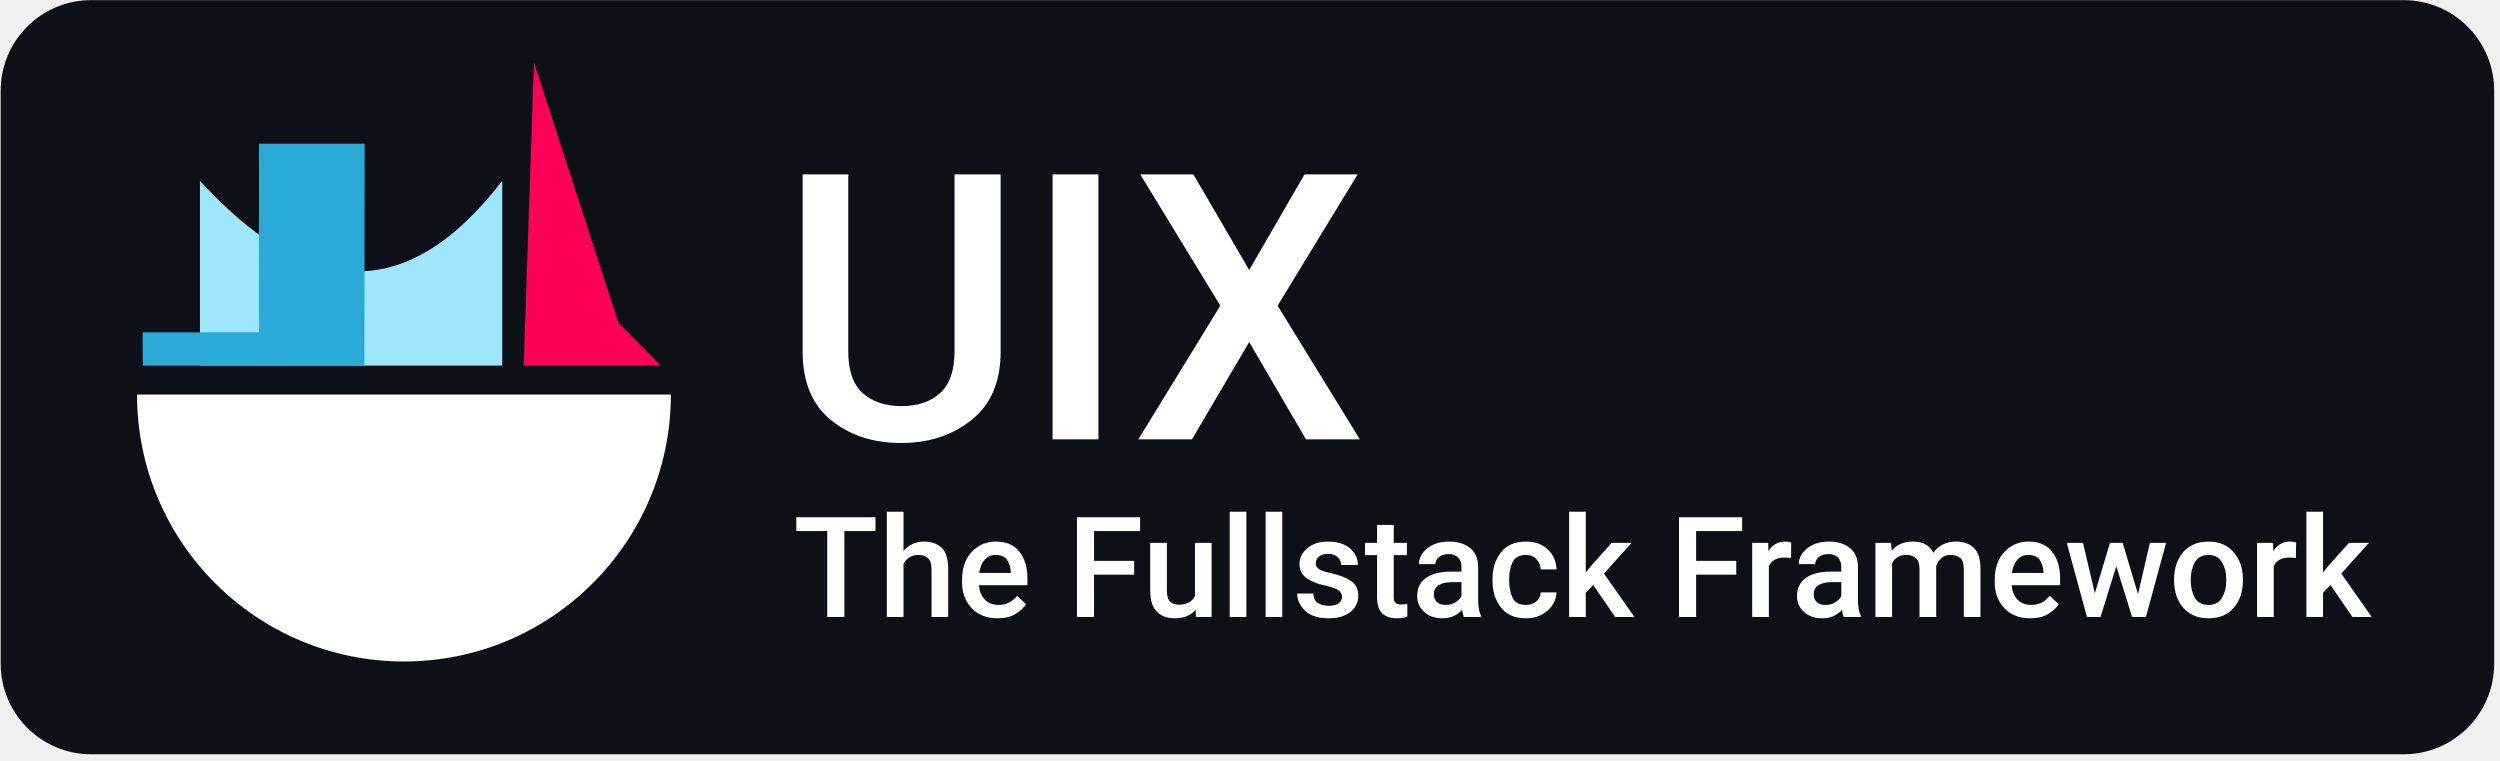
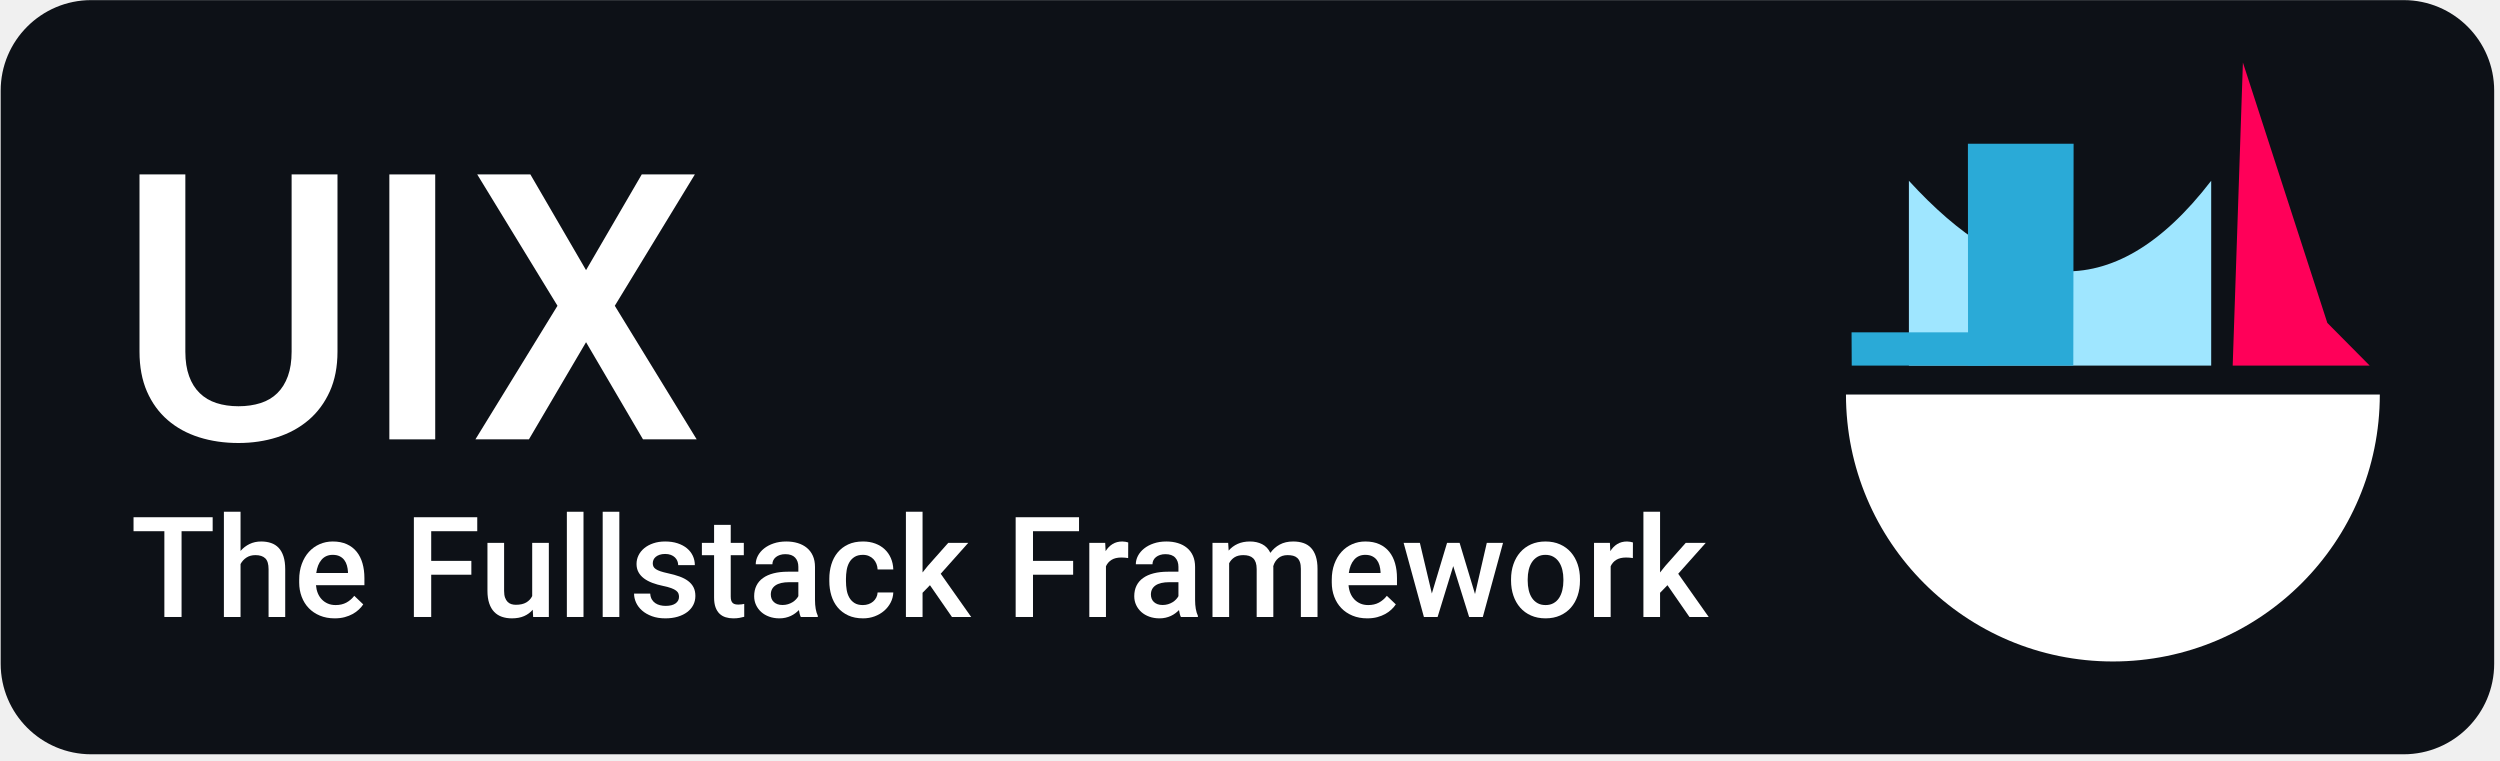
<svg xmlns="http://www.w3.org/2000/svg" width="100%" height="100%" viewBox="0 0 161 49" version="1.1" xml:space="preserve" style="fill-rule:evenodd;clip-rule:evenodd;stroke-linejoin:round;stroke-miterlimit:2;">
  <g transform="matrix(1,0,0,1,-521.037,-332.432)">
    <g id="Artboard3" transform="matrix(3.81528,0,0,1.15349,127.3,332.328)">
      <rect x="103.2" y="0.091" width="42.116" height="42.116" style="fill:none;" />
      <g transform="matrix(0.361158,0,0,0.97973,-85.0569,-327.923)">
        <path d="M637.83,339.965C637.83,337.117 635.934,334.806 633.598,334.806L525.522,334.806C523.187,334.806 521.291,337.117 521.291,339.965L521.291,372.623C521.291,375.471 523.187,377.783 525.522,377.783L633.598,377.783C635.934,377.783 637.83,375.471 637.83,372.623L637.83,339.965Z" style="fill:rgb(13,17,23);" />
      </g>
-       <g transform="matrix(0.236831,0,0,0.783345,116.59,28.6617)">
-         <text x="0px" y="7.5px" style="font-family:'Roboto-Medium', 'Roboto';font-weight:500;font-size:10px;fill:white;">The F<tspan x="24.863px " y="7.5px ">u</tspan>llstack F<tspan x="67.734px 71.104px " y="7.5px 7.5px ">ra</tspan>mework</text>
+       <g transform="matrix(0.0785546,0,0,0.041081,105.402,28.6617)">
+         <path d="M17.665,26.442L10.982,26.442L10.982,143.012L7.287,143.012L7.287,26.442L0.662,26.442L0.662,7.449L17.665,7.449L17.665,26.442Z" style="fill:white;fill-rule:nonzero;" />
+         <path d="M23.657,53.257C24.206,49.223 24.854,46.072 25.6,43.807C26.346,41.541 27.175,40.408 28.088,40.408C28.863,40.408 29.57,41.091 30.207,42.457C30.845,43.822 31.39,46.01 31.842,49.021C32.293,52.031 32.641,55.942 32.887,60.752C33.132,65.563 33.255,71.382 33.255,78.21L33.255,143.012L29.678,143.012L29.678,78.024C29.678,71.072 29.44,66.153 28.964,63.266C28.488,60.38 27.788,58.937 26.866,58.937C26.12,58.937 25.48,60.023 24.945,62.195C24.41,64.368 23.98,67.316 23.657,71.041L23.657,143.012L20.079,143.012L20.079,0L23.657,0L23.657,53.257Z" style="fill:white;fill-rule:nonzero;" />
+         <path d="M43.883,144.874C42.706,144.874 41.646,143.633 40.704,141.15C39.761,138.667 38.962,135.253 38.304,130.908C37.646,126.563 37.141,121.412 36.788,115.453C36.434,109.494 36.258,103.069 36.258,96.18L36.258,92.455C36.258,84.51 36.444,77.325 36.817,70.901C37.19,64.477 37.7,59.014 38.348,54.514C38.996,50.014 39.759,46.538 40.637,44.086C41.516,41.634 42.46,40.408 43.471,40.408C44.629,40.408 45.635,41.634 46.489,44.086C47.343,46.538 48.049,49.967 48.609,54.374C49.168,58.782 49.585,64.027 49.86,70.11C50.135,76.193 50.272,82.865 50.272,90.128L50.272,99.811L39.864,99.811C39.914,103.721 40.044,107.321 40.255,110.611C40.466,113.901 40.753,116.741 41.116,119.13C41.479,121.52 41.908,123.398 42.404,124.763C42.899,126.129 43.461,126.812 44.089,126.812C44.973,126.812 45.741,125.694 46.393,123.46C47.046,121.225 47.613,118.153 48.093,114.242L50.022,125.881C49.767,128.301 49.45,130.645 49.072,132.91C48.695,135.176 48.253,137.193 47.748,138.962C47.242,140.731 46.67,142.159 46.033,143.245C45.395,144.331 44.678,144.874 43.883,144.874ZM43.456,58.564C42.475,58.564 41.682,60.737 41.079,65.082C40.475,69.427 40.09,75.479 39.923,83.238L46.739,83.238L46.739,81.562C46.71,78.582 46.634,75.711 46.511,72.949C46.388,70.187 46.199,67.735 45.944,65.594C45.689,63.452 45.358,61.745 44.951,60.473C44.543,59.201 44.045,58.564 43.456,58.564Z" style="fill:white;fill-rule:nonzero;" />
+         <path d="M73.252,85.565L64.625,85.565L64.625,143.012L60.901,143.012L60.901,7.449L74.518,7.449L74.518,26.442L64.625,26.442L64.625,66.758L73.252,66.758L73.252,85.565Z" style="fill:white;fill-rule:nonzero;" />
+         <path d="M86.442,133.143C85.941,136.867 85.323,139.754 84.587,141.802C83.851,143.85 82.977,144.874 81.966,144.874C81.181,144.874 80.467,144.176 79.825,142.78C79.182,141.383 78.63,139.179 78.168,136.169C77.707,133.159 77.349,129.279 77.094,124.531C76.839,119.782 76.711,114.087 76.711,107.445L76.711,42.271L80.288,42.271L80.288,107.632C80.288,111.294 80.357,114.32 80.494,116.71C80.632,119.099 80.816,121.024 81.046,122.482C81.277,123.941 81.544,124.965 81.849,125.555C82.153,126.144 82.472,126.439 82.806,126.439C83.728,126.439 84.474,125.384 85.043,123.274C85.612,121.163 86.039,118.277 86.324,114.615L86.324,42.271L89.901,42.271L89.901,143.012L86.53,143.012L86.442,133.143Z" style="fill:white;fill-rule:nonzero;" />
+         <rect x="93.773" y="0" width="3.577" height="143.012" style="fill:white;fill-rule:nonzero;" />
+         <rect x="101.472" y="0" width="3.577" height="143.012" style="fill:white;fill-rule:nonzero;" />
+         <path d="M117.871,115.639C117.871,114.025 117.829,112.52 117.746,111.123C117.662,109.727 117.498,108.423 117.253,107.213C117.007,106.002 116.661,104.87 116.215,103.814C115.768,102.759 115.187,101.766 114.47,100.835C113.617,99.718 112.839,98.321 112.137,96.645C111.435,94.969 110.834,92.936 110.334,90.547C109.833,88.157 109.443,85.348 109.164,82.12C108.884,78.893 108.744,75.168 108.744,70.948C108.744,66.851 108.886,62.956 109.171,59.263C109.455,55.569 109.865,52.326 110.4,49.533C110.935,46.74 111.583,44.521 112.343,42.876C113.104,41.231 113.955,40.408 114.897,40.408C115.889,40.408 116.779,41.231 117.569,42.876C118.359,44.521 119.029,46.786 119.579,49.673C120.128,52.559 120.548,55.957 120.837,59.868C121.127,63.778 121.272,67.999 121.272,72.53L117.694,72.53C117.694,70.606 117.635,68.728 117.518,66.897C117.4,65.066 117.223,63.437 116.988,62.009C116.752,60.582 116.46,59.449 116.112,58.611C115.763,57.773 115.359,57.354 114.897,57.354C114.446,57.354 114.053,57.711 113.72,58.425C113.386,59.138 113.109,60.07 112.888,61.218C112.667,62.366 112.503,63.701 112.395,65.221C112.287,66.742 112.233,68.341 112.233,70.016C112.233,71.692 112.282,73.182 112.38,74.486C112.478,75.789 112.652,76.968 112.903,78.024C113.153,79.079 113.489,80.056 113.911,80.957C114.333,81.857 114.863,82.741 115.501,83.61C116.423,84.851 117.25,86.31 117.981,87.986C118.713,89.662 119.331,91.71 119.836,94.131C120.342,96.552 120.727,99.407 120.992,102.697C121.257,105.987 121.389,109.897 121.389,114.428C121.389,118.898 121.237,122.994 120.933,126.719C120.629,130.443 120.194,133.655 119.63,136.355C119.066,139.055 118.386,141.15 117.591,142.64C116.796,144.13 115.913,144.874 114.941,144.874C113.852,144.874 112.888,143.897 112.049,141.942C111.21,139.986 110.506,137.426 109.936,134.26C109.367,131.095 108.938,127.51 108.648,123.506C108.359,119.503 108.214,115.422 108.214,111.263L111.688,111.263C111.718,114.366 111.83,116.973 112.027,119.084C112.223,121.194 112.473,122.901 112.778,124.205C113.082,125.508 113.425,126.455 113.808,127.044C114.191,127.634 114.583,127.929 114.986,127.929C115.928,127.929 116.644,126.796 117.135,124.531C117.626,122.265 117.871,119.301 117.871,115.639Z" style="fill:white;fill-rule:nonzero;" />
+         <path d="M128.985,17.783L128.985,42.271L131.797,42.271L131.797,59.03L128.985,59.03L128.985,115.266C128.985,117.563 129.025,119.425 129.103,120.853C129.182,122.281 129.294,123.382 129.442,124.158C129.589,124.934 129.763,125.462 129.964,125.741C130.165,126.02 130.389,126.16 130.634,126.16C130.879,126.16 131.117,126.051 131.348,125.834C131.579,125.617 131.758,125.415 131.885,125.229L131.885,142.733C131.601,143.23 131.27,143.711 130.892,144.176C130.514,144.642 130.06,144.874 129.53,144.874C128.941,144.874 128.394,144.378 127.889,143.385C127.383,142.392 126.946,140.778 126.578,138.543C126.21,136.309 125.923,133.391 125.717,129.791C125.511,126.191 125.408,121.784 125.408,116.57L125.408,59.03L122.788,59.03L122.788,42.271L125.408,42.271L125.408,17.783L128.985,17.783Z" style="fill:white;fill-rule:nonzero;" />
+         <path d="M144.045,143.012C143.947,141.833 143.866,140.436 143.802,138.823C143.738,137.209 143.682,135.471 143.633,133.609C143.397,135.16 143.135,136.619 142.845,137.985C142.556,139.35 142.237,140.545 141.888,141.569C141.54,142.593 141.162,143.4 140.755,143.99C140.347,144.58 139.913,144.874 139.452,144.874C138.657,144.874 137.926,144.114 137.259,142.593C136.591,141.073 136.019,138.962 135.544,136.262C135.068,133.562 134.695,130.381 134.425,126.719C134.155,123.056 134.02,119.084 134.02,114.801C134.02,109.401 134.182,104.621 134.506,100.462C134.83,96.304 135.301,92.828 135.919,90.034C136.537,87.241 137.295,85.115 138.193,83.657C139.091,82.198 140.114,81.469 141.263,81.469L143.515,81.469L143.515,74.858C143.515,69.644 143.284,65.47 142.823,62.335C142.362,59.201 141.66,57.633 140.718,57.633C140.296,57.633 139.913,57.99 139.57,58.704C139.226,59.418 138.934,60.38 138.694,61.59C138.453,62.801 138.267,64.244 138.134,65.92C138.002,67.596 137.936,69.396 137.936,71.32L134.358,71.32C134.358,67.347 134.513,63.514 134.822,59.821C135.131,56.128 135.571,52.838 136.14,49.952C136.709,47.066 137.398,44.753 138.208,43.015C139.018,41.277 139.923,40.408 140.924,40.408C141.817,40.408 142.641,41.138 143.397,42.596C144.153,44.055 144.805,46.228 145.355,49.114C145.905,52 146.332,55.6 146.636,59.914C146.94,64.228 147.092,69.272 147.092,75.044L147.092,119.736C147.092,128.798 147.293,136.029 147.696,141.43L147.696,143.012L144.045,143.012ZM140.114,126.719C140.527,126.719 140.912,126.377 141.27,125.694C141.628,125.012 141.952,124.112 142.242,122.994C142.531,121.877 142.784,120.589 143,119.13C143.216,117.672 143.387,116.198 143.515,114.708L143.515,95.714L141.586,95.714C140.262,95.714 139.265,97.173 138.598,100.09C137.931,103.007 137.597,107.135 137.597,112.473C137.597,114.522 137.651,116.415 137.759,118.153C137.867,119.891 138.029,121.396 138.245,122.668C138.461,123.941 138.723,124.934 139.032,125.648C139.342,126.362 139.702,126.719 140.114,126.719Z" style="fill:white;fill-rule:nonzero;" />
+         <path d="M157.382,126.812C157.814,126.812 158.219,126.393 158.597,125.555C158.974,124.717 159.303,123.537 159.583,122.017C159.863,120.496 160.088,118.68 160.26,116.57C160.432,114.46 160.527,112.163 160.547,109.68L163.918,109.68C163.889,114.522 163.7,119.084 163.351,123.367C163.003,127.65 162.537,131.389 161.953,134.586C161.369,137.783 160.689,140.297 159.914,142.128C159.139,143.959 158.31,144.874 157.426,144.874C156.2,144.874 155.132,143.54 154.224,140.871C153.317,138.202 152.561,134.571 151.957,129.977C151.354,125.384 150.905,120.015 150.61,113.87C150.316,107.725 150.169,101.207 150.169,94.317L150.169,91.059C150.169,84.169 150.316,77.651 150.61,71.506C150.905,65.361 151.354,59.976 151.957,55.352C152.561,50.728 153.314,47.081 154.217,44.412C155.12,41.743 156.185,40.408 157.412,40.408C158.373,40.408 159.249,41.34 160.039,43.202C160.829,45.064 161.506,47.671 162.071,51.023C162.635,54.374 163.077,58.378 163.396,63.033C163.715,67.689 163.889,72.81 163.918,78.396L160.547,78.396C160.527,75.727 160.442,73.182 160.29,70.761C160.137,68.341 159.926,66.23 159.657,64.43C159.387,62.63 159.06,61.202 158.678,60.147C158.295,59.092 157.863,58.564 157.382,58.564C156.656,58.564 156.057,59.511 155.586,61.404C155.115,63.297 154.742,65.765 154.467,68.806C154.193,71.848 154.004,75.324 153.901,79.234C153.798,83.145 153.746,87.086 153.746,91.059L153.746,94.317C153.746,98.414 153.798,102.402 153.901,106.282C154.004,110.161 154.193,113.622 154.467,116.663C154.742,119.705 155.113,122.156 155.579,124.019C156.045,125.881 156.646,126.812 157.382,126.812Z" style="fill:white;fill-rule:nonzero;" />
+         <path d="M171.794,99.811L170.204,110.146L170.204,143.012L166.627,143.012L166.627,0L170.204,0L170.204,82.493L171.323,73.648L175.724,42.271L180.023,42.271L174.105,84.262L180.656,143.012L176.519,143.012L171.794,99.811Z" style="fill:white;fill-rule:nonzero;" />
+         <path d="M202.561,85.565L193.934,85.565L193.934,143.012L190.21,143.012L190.21,7.449L203.827,7.449L203.827,26.442L193.934,26.442L193.934,66.758L202.561,66.758L202.561,85.565Z" style="fill:white;fill-rule:nonzero;" />
+         <path d="M214.382,62.94C214.146,62.692 213.908,62.506 213.668,62.382C213.427,62.258 213.18,62.195 212.924,62.195C212.061,62.195 211.359,63.251 210.819,65.361C210.28,67.472 209.877,70.389 209.612,74.113L209.612,143.012L206.035,143.012L206.035,42.271L209.45,42.271L209.539,53.537C209.941,49.44 210.439,46.228 211.033,43.9C211.627,41.572 212.326,40.408 213.131,40.408C213.337,40.408 213.57,40.548 213.83,40.827C214.09,41.107 214.279,41.402 214.397,41.712L214.382,62.94Z" style="fill:white;fill-rule:nonzero;" />
+         <path d="M225.717,143.012C225.619,141.833 225.538,140.436 225.474,138.823C225.41,137.209 225.354,135.471 225.305,133.609C225.069,135.16 224.807,136.619 224.517,137.985C224.228,139.35 223.909,140.545 223.56,141.569C223.212,142.593 222.834,143.4 222.427,143.99C222.02,144.58 221.585,144.874 221.124,144.874C220.329,144.874 219.598,144.114 218.931,142.593C218.263,141.073 217.692,138.962 217.216,136.262C216.74,133.562 216.367,130.381 216.097,126.719C215.827,123.056 215.692,119.084 215.692,114.801C215.692,109.401 215.854,104.621 216.178,100.462C216.502,96.304 216.973,92.828 217.591,90.034C218.209,87.241 218.967,85.115 219.865,83.657C220.763,82.198 221.786,81.469 222.935,81.469L225.187,81.469L225.187,74.858C225.187,69.644 224.956,65.47 224.495,62.335C224.034,59.201 223.332,57.633 222.39,57.633C221.968,57.633 221.585,57.99 221.242,58.704C220.898,59.418 220.606,60.38 220.366,61.59C220.125,62.801 219.939,64.244 219.806,65.92C219.674,67.596 219.608,69.396 219.608,71.32L216.031,71.32C216.031,67.347 216.185,63.514 216.494,59.821C216.803,56.128 217.243,52.838 217.812,49.952C218.381,47.066 219.07,44.753 219.88,43.015C220.69,41.277 221.595,40.408 222.596,40.408C223.489,40.408 224.314,41.138 225.069,42.596C225.825,44.055 226.478,46.228 227.027,49.114C227.577,52 228.004,55.6 228.308,59.914C228.612,64.228 228.764,69.272 228.764,75.044L228.764,119.736C228.764,128.798 228.965,136.029 229.368,141.43L229.368,143.012L225.717,143.012ZM221.786,126.719C222.199,126.719 222.584,126.377 222.942,125.694C223.3,125.012 223.624,124.112 223.914,122.994C224.203,121.877 224.456,120.589 224.672,119.13C224.888,117.672 225.059,116.198 225.187,114.708L225.187,95.714L223.259,95.714C221.934,95.714 220.938,97.173 220.27,100.09C219.603,103.007 219.269,107.135 219.269,112.473C219.269,114.522 219.323,116.415 219.431,118.153C219.539,119.891 219.701,121.396 219.917,122.668C220.133,123.941 220.395,124.934 220.704,125.648C221.014,126.362 221.374,126.719 221.786,126.719Z" style="fill:white;fill-rule:nonzero;" />
+         <path d="M235.874,42.271L235.977,52.792C236.507,48.881 237.153,45.84 237.913,43.667C238.674,41.495 239.56,40.408 240.57,40.408C241.542,40.408 242.411,41.634 243.176,44.086C243.942,46.538 244.53,50.464 244.943,55.864C245.473,51.147 246.142,47.391 246.952,44.598C247.762,41.805 248.721,40.408 249.83,40.408C250.654,40.408 251.39,41.107 252.038,42.503C252.686,43.9 253.233,46.103 253.679,49.114C254.126,52.124 254.469,55.988 254.71,60.706C254.95,65.423 255.071,71.103 255.071,77.744L255.071,143.012L251.493,143.012L251.493,77.651C251.493,73.927 251.427,70.87 251.295,68.48C251.162,66.09 250.971,64.182 250.721,62.754C250.47,61.326 250.171,60.333 249.823,59.775C249.474,59.216 249.079,58.937 248.638,58.937C247.823,58.937 247.158,60.318 246.643,63.08C246.128,65.842 245.767,69.458 245.561,73.927C245.561,74.237 245.563,74.563 245.568,74.905C245.573,75.246 245.576,75.572 245.576,75.882L245.576,143.012L241.998,143.012L241.998,77.931C241.998,74.392 241.932,71.413 241.8,68.992C241.667,66.571 241.476,64.616 241.226,63.127C240.975,61.637 240.673,60.566 240.32,59.914C239.967,59.263 239.569,58.937 239.128,58.937C238.362,58.937 237.732,59.93 237.236,61.916C236.741,63.902 236.355,66.603 236.081,70.016L236.081,143.012L232.503,143.012L232.503,42.271L235.874,42.271Z" style="fill:white;fill-rule:nonzero;" />
+         <path d="M265.758,144.874C264.58,144.874 263.52,143.633 262.578,141.15C261.636,138.667 260.836,135.253 260.179,130.908C259.521,126.563 259.016,121.412 258.663,115.453C258.309,109.494 258.133,103.069 258.133,96.18L258.133,92.455C258.133,84.51 258.319,77.325 258.692,70.901C259.065,64.477 259.575,59.014 260.223,54.514C260.871,50.014 261.634,46.538 262.512,44.086C263.39,41.634 264.335,40.408 265.346,40.408C266.504,40.408 267.51,41.634 268.364,44.086C269.217,46.538 269.924,49.967 270.483,54.374C271.043,58.782 271.46,64.027 271.735,70.11C272.01,76.193 272.147,82.865 272.147,90.128L272.147,99.811L261.739,99.811C261.788,103.721 261.918,107.321 262.129,110.611C262.34,113.901 262.627,116.741 262.99,119.13C263.354,121.52 263.783,123.398 264.279,124.763C264.774,126.129 265.336,126.812 265.964,126.812C266.847,126.812 267.615,125.694 268.268,123.46C268.921,121.225 269.487,118.153 269.968,114.242L271.897,125.881C271.642,128.301 271.325,130.645 270.947,132.91C270.569,135.176 270.128,137.193 269.622,138.962C269.117,140.731 268.545,142.159 267.907,143.245C267.269,144.331 266.553,144.874 265.758,144.874ZM265.331,58.564C264.35,58.564 263.557,60.737 262.954,65.082C262.35,69.427 261.965,75.479 261.798,83.238L268.614,83.238L268.614,81.562C268.584,78.582 268.508,75.711 268.386,72.949C268.263,70.187 268.074,67.735 267.819,65.594C267.564,63.452 267.233,61.745 266.825,60.473C266.418,59.201 265.92,58.564 265.331,58.564Z" style="fill:white;fill-rule:nonzero;" />
+         <path d="M288.914,111.821L291.446,42.271L294.935,42.271L290.592,143.012L287.648,143.012L284.233,73.834L280.876,143.012L277.932,143.012L273.575,42.271L277.064,42.271L279.64,111.077L282.908,42.271L285.602,42.271L288.914,111.821Z" style="fill:white;fill-rule:nonzero;" />
+         <path d="M296.657,91.71C296.657,84.386 296.827,77.605 297.165,71.367C297.504,65.128 297.99,59.713 298.623,55.119C299.256,50.526 300.029,46.926 300.941,44.319C301.854,41.712 302.889,40.408 304.047,40.408C305.215,40.408 306.26,41.712 307.183,44.319C308.105,46.926 308.883,50.526 309.516,55.119C310.149,59.713 310.633,65.128 310.966,71.367C311.3,77.605 311.467,84.386 311.467,91.71L311.467,93.666C311.467,100.99 311.3,107.787 310.966,114.056C310.633,120.325 310.149,125.741 309.516,130.303C308.883,134.865 308.108,138.435 307.19,141.011C306.273,143.586 305.235,144.874 304.077,144.874C302.909,144.874 301.866,143.586 300.949,141.011C300.031,138.435 299.256,134.865 298.623,130.303C297.99,125.741 297.504,120.325 297.165,114.056C296.827,107.787 296.657,100.99 296.657,93.666L296.657,91.71ZM300.235,93.666C300.235,98.197 300.308,102.48 300.455,106.514C300.603,110.549 300.833,114.072 301.147,117.082C301.461,120.092 301.861,122.467 302.347,124.205C302.833,125.943 303.409,126.812 304.077,126.812C304.734,126.812 305.306,125.943 305.792,124.205C306.278,122.467 306.675,120.092 306.984,117.082C307.293,114.072 307.524,110.549 307.676,106.514C307.828,102.48 307.904,98.197 307.904,93.666L307.904,91.71C307.904,87.241 307.828,83.005 307.676,79.001C307.524,74.998 307.291,71.491 306.977,68.48C306.663,65.47 306.263,63.064 305.777,61.264C305.291,59.464 304.715,58.564 304.047,58.564C303.38,58.564 302.808,59.464 302.332,61.264C301.856,63.064 301.461,65.47 301.147,68.48C300.833,71.491 300.603,74.998 300.455,79.001C300.308,83.005 300.235,87.241 300.235,91.71L300.235,93.666Z" style="fill:white;fill-rule:nonzero;" />
+         <path d="M322.831,62.94C322.596,62.692 322.358,62.506 322.117,62.382C321.877,62.258 321.629,62.195 321.374,62.195C320.51,62.195 319.809,63.251 319.269,65.361C318.729,67.472 318.327,70.389 318.062,74.113L318.062,143.012L314.485,143.012L314.485,42.271L317.9,42.271L317.988,53.537C318.39,49.44 318.889,46.228 319.482,43.9C320.076,41.572 320.775,40.408 321.58,40.408C321.786,40.408 322.019,40.548 322.279,40.827C322.539,41.107 322.728,41.402 322.846,41.712L322.831,62.94Z" style="fill:white;fill-rule:nonzero;" />
+         <path d="M330.265,99.811L328.676,110.146L328.676,143.012L325.098,143.012L325.098,0L328.676,0L328.676,82.493L329.794,73.648L334.196,42.271L338.494,42.271L332.577,84.262L339.127,143.012L334.991,143.012L330.265,99.811Z" style="fill:white;fill-rule:nonzero;" />
      </g>
-       <g transform="matrix(0.207986,0,0,0.687936,101.985,-374.976)">
+       <g transform="matrix(0.207986,0,0,0.687936,130.831,-374.976)">
        <g transform="matrix(1.08818,0,0,1.08818,0.292156,-169.452)">
          <path d="M15.32,686.171C15.32,697.165 24.232,706.078 35.227,706.078C46.222,706.078 55.134,697.165 55.134,686.171L35.227,686.171L15.32,686.171Z" style="fill:white;" />
        </g>
        <g transform="matrix(1,0,0,1,0.0701575,-93.6415)">
          <path d="M48.278,668.517L49.107,643.921L55.958,665.051L59.396,668.517L48.278,668.517Z" style="fill:rgb(255,0,89);" />
        </g>
        <g transform="matrix(1,0,0,1,0.0701575,-93.6415)">
          <path d="M46.533,668.517L22,668.517L22,653.517C30.178,662.464 38.355,664.147 46.533,653.517L46.533,668.517Z" style="fill:rgb(159,230,255);" />
        </g>
        <g transform="matrix(1,0,0,1,0.0701575,-93.6415)">
          <path d="M35.343,668.517L26.8,668.517L26.789,650.513L35.367,650.513L35.343,668.517Z" style="fill:rgb(42,170,215);" />
        </g>
        <g transform="matrix(1,0,0,1,0.0701575,-93.6415)">
          <path d="M28.412,668.517L17.36,668.517L17.347,665.82L28.441,665.82L28.412,668.517Z" style="fill:rgb(42,170,215);" />
        </g>
      </g>
-       <g transform="matrix(0.262104,0,0,0.866938,-33.6276,-185.884)">
-         <text x="572.243px" y="242.812px" style="font-family:'Roboto-Medium', 'Roboto';font-weight:500;font-size:24px;fill:white;">UI<tspan x="594.86px " y="242.812px ">X</tspan>
-         </text>
+       <g transform="matrix(0.472682,0,0,1.47297,-165.318,-322.126)">
+         <path d="M580.125,225.364L580.125,232.082C580.125,232.656 580.033,233.16 579.849,233.592C579.664,234.024 579.412,234.385 579.092,234.675C578.771,234.965 578.396,235.182 577.967,235.327C577.539,235.472 577.079,235.544 576.59,235.544C576.083,235.544 575.614,235.472 575.183,235.327C574.752,235.182 574.378,234.965 574.062,234.675C573.746,234.385 573.499,234.024 573.321,233.592C573.144,233.16 573.055,232.656 573.055,232.082L573.055,225.364L574.692,225.364L574.692,232.082C574.692,232.44 574.737,232.749 574.826,233.009C574.914,233.269 575.041,233.484 575.206,233.654C575.37,233.824 575.57,233.95 575.804,234.03C576.037,234.11 576.3,234.151 576.59,234.151C576.88,234.151 577.143,234.11 577.379,234.03C577.615,233.95 577.815,233.824 577.977,233.654C578.14,233.484 578.265,233.269 578.354,233.009C578.443,232.749 578.487,232.44 578.487,232.082L578.487,225.364L580.125,225.364Z" style="fill:white;fill-rule:nonzero;" />
+         <rect x="581.977" y="225.364" width="1.638" height="10.042" style="fill:white;fill-rule:nonzero;" />
+         <path d="M589.001,228.992L590.99,225.364L592.887,225.364L590.028,230.343L592.952,235.406L591.035,235.406L589.001,231.723L586.961,235.406L585.05,235.406L587.981,230.343L585.115,225.364L587.013,225.364L589.001,228.992Z" style="fill:white;fill-rule:nonzero;" />
      </g>
    </g>
  </g>
</svg>
